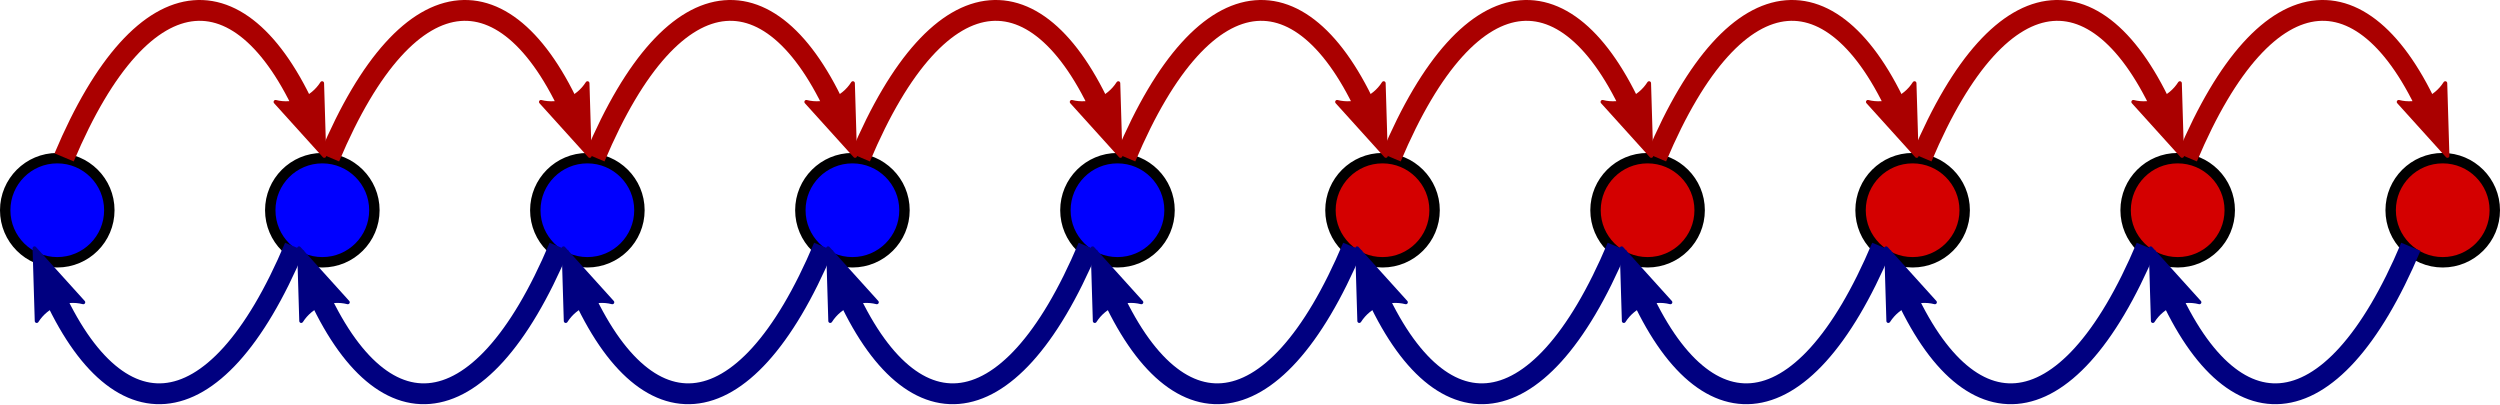
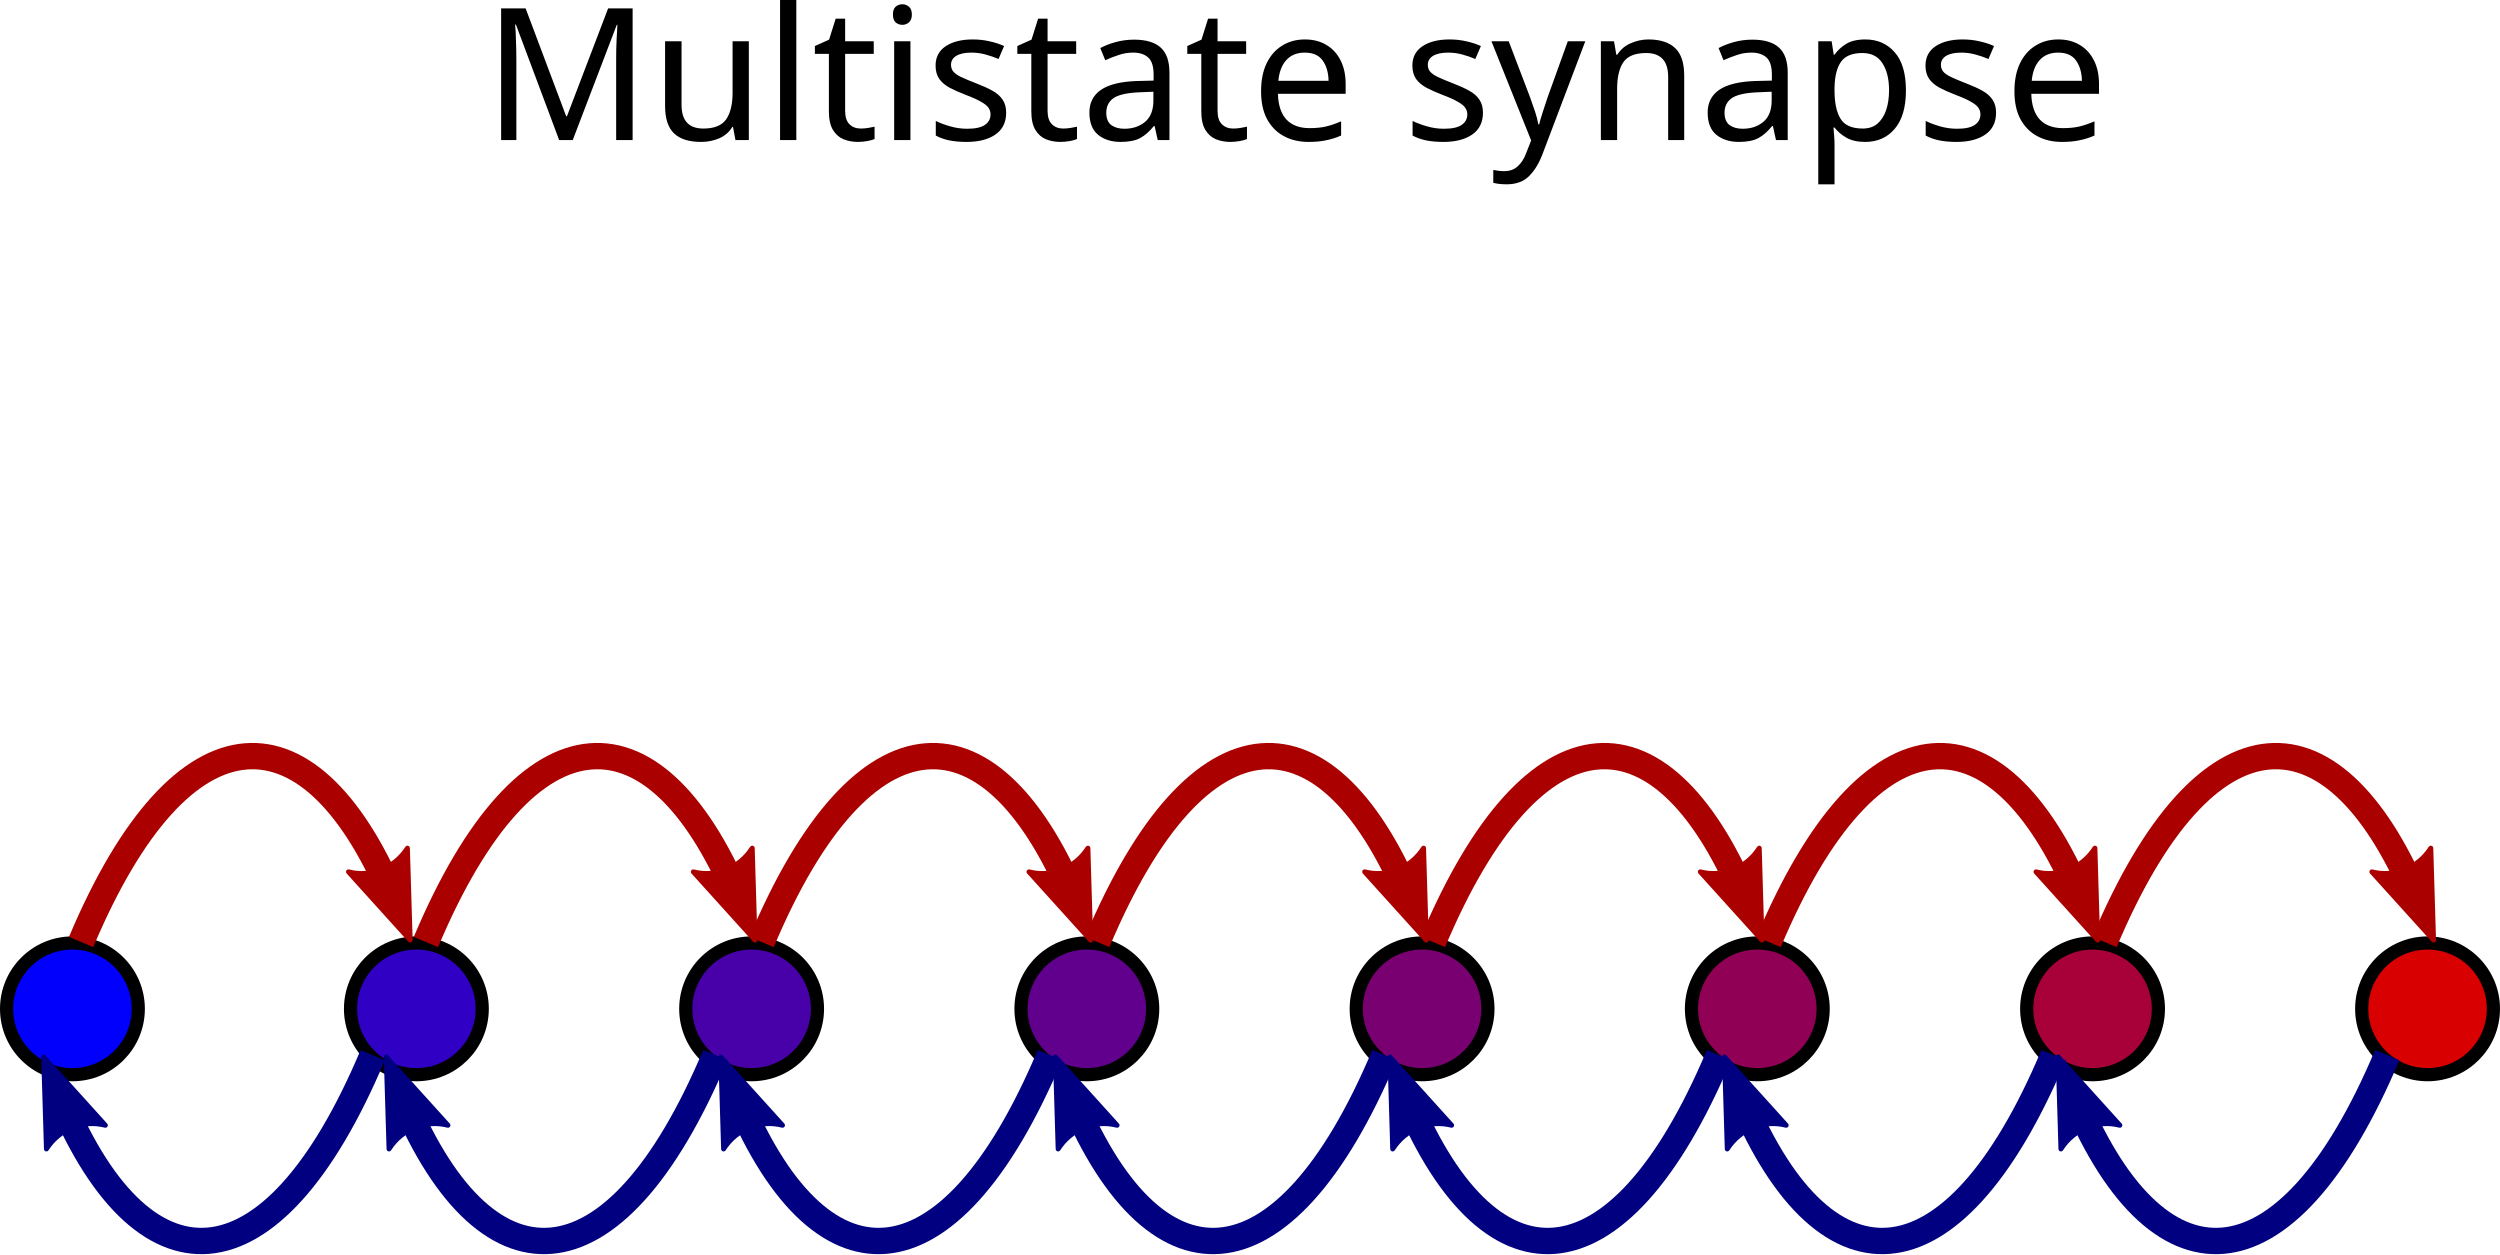
- <svg xmlns="http://www.w3.org/2000/svg" width="240.091" height="38.817" id="svg2" version="1.1">
+ <svg xmlns="http://www.w3.org/2000/svg" width="189.827" height="95.23" id="svg2" version="1.1">
  <defs id="defs4">
    <marker orient="auto" refY="0" refX="0" id="Arrow2Send" style="overflow:visible">
      <path id="path4544" style="font-size:12px;fill-rule:evenodd;stroke-width:0.625;stroke-linejoin:round" d="M 8.719,4.034 -2.207,0.016 8.719,-4.002 c -1.745,2.372 -1.735,5.617 -6e-7,8.035 z" transform="matrix(-0.3,0,0,-0.3,0.69,0)" />
    </marker>
    <marker orient="auto" refY="0" refX="0" id="Arrow2Sstart" style="overflow:visible">
      <path id="path4541" style="font-size:12px;fill-rule:evenodd;stroke-width:0.625;stroke-linejoin:round" d="M 8.719,4.034 -2.207,0.016 8.719,-4.002 c -1.745,2.372 -1.735,5.617 -6e-7,8.035 z" transform="matrix(0.3,0,0,0.3,-0.69,0)" />
    </marker>
    <marker orient="auto" refY="0" refX="0" id="Arrow2Send-4" style="overflow:visible">
      <path id="path4544-5" style="font-size:12px;fill-rule:evenodd;stroke-width:0.625;stroke-linejoin:round" d="M 8.719,4.034 -2.207,0.016 8.719,-4.002 c -1.745,2.372 -1.735,5.617 -6e-7,8.035 z" transform="matrix(-0.3,0,0,-0.3,0.69,0)" />
    </marker>
    <marker orient="auto" refY="0" refX="0" id="Arrow2Send-3" style="overflow:visible">
      <path id="path4544-52" style="font-size:12px;fill-rule:evenodd;stroke-width:0.625;stroke-linejoin:round" d="M 8.719,4.034 -2.207,0.016 8.719,-4.002 c -1.745,2.372 -1.735,5.617 -6e-7,8.035 z" transform="matrix(-0.3,0,0,-0.3,0.69,0)" />
    </marker>
    <marker orient="auto" refY="0" refX="0" id="Arrow2Send-9" style="overflow:visible">
      <path id="path4544-4" style="font-size:12px;fill-rule:evenodd;stroke-width:0.625;stroke-linejoin:round" d="M 8.719,4.034 -2.207,0.016 8.719,-4.002 c -1.745,2.372 -1.735,5.617 -6e-7,8.035 z" transform="matrix(-0.3,0,0,-0.3,0.69,0)" />
    </marker>
    <marker orient="auto" refY="0" refX="0" id="Arrow2Send-0" style="overflow:visible">
      <path id="path4544-59" style="font-size:12px;fill-rule:evenodd;stroke-width:0.625;stroke-linejoin:round" d="M 8.719,4.034 -2.207,0.016 8.719,-4.002 c -1.745,2.372 -1.735,5.617 -6e-7,8.035 z" transform="matrix(-0.3,0,0,-0.3,0.69,0)" />
    </marker>
    <marker orient="auto" refY="0" refX="0" id="Arrow2Send-6" style="overflow:visible">
      <path id="path4544-594" style="font-size:12px;fill-rule:evenodd;stroke-width:0.625;stroke-linejoin:round" d="M 8.719,4.034 -2.207,0.016 8.719,-4.002 c -1.745,2.372 -1.735,5.617 -6e-7,8.035 z" transform="matrix(-0.3,0,0,-0.3,0.69,0)" />
    </marker>
    <marker orient="auto" refY="0" refX="0" id="Arrow2Send-43" style="overflow:visible">
      <path id="path4544-54" style="font-size:12px;fill-rule:evenodd;stroke-width:0.625;stroke-linejoin:round" d="M 8.719,4.034 -2.207,0.016 8.719,-4.002 c -1.745,2.372 -1.735,5.617 -6e-7,8.035 z" transform="matrix(-0.3,0,0,-0.3,0.69,0)" />
    </marker>
    <marker orient="auto" refY="0" refX="0" id="Arrow2Send-41" style="overflow:visible">
      <path id="path4544-6" style="font-size:12px;fill-rule:evenodd;stroke-width:0.625;stroke-linejoin:round" d="M 8.719,4.034 -2.207,0.016 8.719,-4.002 c -1.745,2.372 -1.735,5.617 -6e-7,8.035 z" transform="matrix(-0.3,0,0,-0.3,0.69,0)" />
    </marker>
    <marker orient="auto" refY="0" refX="0" id="Arrow2Send-1" style="overflow:visible">
      <path id="path4544-58" style="font-size:12px;fill-rule:evenodd;stroke-width:0.625;stroke-linejoin:round" d="M 8.719,4.034 -2.207,0.016 8.719,-4.002 c -1.745,2.372 -1.735,5.617 -6e-7,8.035 z" transform="matrix(-0.3,0,0,-0.3,0.69,0)" />
    </marker>
    <marker orient="auto" refY="0" refX="0" id="Arrow2Send-01" style="overflow:visible">
      <path id="path4544-40" style="font-size:12px;fill-rule:evenodd;stroke-width:0.625;stroke-linejoin:round" d="M 8.719,4.034 -2.207,0.016 8.719,-4.002 c -1.745,2.372 -1.735,5.617 -6e-7,8.035 z" transform="matrix(-0.3,0,0,-0.3,0.69,0)" />
    </marker>
    <marker orient="auto" refY="0" refX="0" id="Arrow2Send-91" style="overflow:visible">
      <path id="path4544-7" style="font-size:12px;fill-rule:evenodd;stroke-width:0.625;stroke-linejoin:round" d="M 8.719,4.034 -2.207,0.016 8.719,-4.002 c -1.745,2.372 -1.735,5.617 -6e-7,8.035 z" transform="matrix(-0.3,0,0,-0.3,0.69,0)" />
    </marker>
    <marker orient="auto" refY="0" refX="0" id="Arrow2Send-96" style="overflow:visible">
      <path id="path4544-8" style="font-size:12px;fill-rule:evenodd;stroke-width:0.625;stroke-linejoin:round" d="M 8.719,4.034 -2.207,0.016 8.719,-4.002 c -1.745,2.372 -1.735,5.617 -6e-7,8.035 z" transform="matrix(-0.3,0,0,-0.3,0.69,0)" />
    </marker>
    <marker orient="auto" refY="0" refX="0" id="Arrow2Send-30" style="overflow:visible">
      <path id="path4544-2" style="font-size:12px;fill-rule:evenodd;stroke-width:0.625;stroke-linejoin:round" d="M 8.719,4.034 -2.207,0.016 8.719,-4.002 c -1.745,2.372 -1.735,5.617 -6e-7,8.035 z" transform="matrix(-0.3,0,0,-0.3,0.69,0)" />
    </marker>
    <marker orient="auto" refY="0" refX="0" id="Arrow2Send-92" style="overflow:visible">
      <path id="path4544-24" style="font-size:12px;fill-rule:evenodd;stroke-width:0.625;stroke-linejoin:round" d="M 8.719,4.034 -2.207,0.016 8.719,-4.002 c -1.745,2.372 -1.735,5.617 -6e-7,8.035 z" transform="matrix(-0.3,0,0,-0.3,0.69,0)" />
    </marker>
    <marker orient="auto" refY="0" refX="0" id="Arrow2Send-8" style="overflow:visible">
      <path id="path4544-72" style="font-size:12px;fill-rule:evenodd;stroke-width:0.625;stroke-linejoin:round" d="M 8.719,4.034 -2.207,0.016 8.719,-4.002 c -1.745,2.372 -1.735,5.617 -6e-7,8.035 z" transform="matrix(-0.3,0,0,-0.3,0.69,0)" />
    </marker>
    <marker orient="auto" refY="0" refX="0" id="Arrow2Send-34" style="overflow:visible">
      <path id="path4544-3" style="font-size:12px;fill-rule:evenodd;stroke-width:0.625;stroke-linejoin:round" d="M 8.719,4.034 -2.207,0.016 8.719,-4.002 c -1.745,2.372 -1.735,5.617 -6e-7,8.035 z" transform="matrix(-0.3,0,0,-0.3,0.69,0)" />
    </marker>
    <marker orient="auto" refY="0" refX="0" id="Arrow2Send-32" style="overflow:visible">
      <path id="path4544-76" style="font-size:12px;fill-rule:evenodd;stroke-width:0.625;stroke-linejoin:round" d="M 8.719,4.034 -2.207,0.016 8.719,-4.002 c -1.745,2.372 -1.735,5.617 -6e-7,8.035 z" transform="matrix(-0.3,0,0,-0.3,0.69,0)" />
    </marker>
    <marker orient="auto" refY="0" refX="0" id="Arrow2Send-36" style="overflow:visible">
      <path id="path4544-9" style="font-size:12px;fill-rule:evenodd;stroke-width:0.625;stroke-linejoin:round" d="M 8.719,4.034 -2.207,0.016 8.719,-4.002 c -1.745,2.372 -1.735,5.617 -6e-7,8.035 z" transform="matrix(-0.3,0,0,-0.3,0.69,0)" />
    </marker>
    <marker orient="auto" refY="0" refX="0" id="Arrow2Send-33" style="overflow:visible">
      <path id="path4544-0" style="font-size:12px;fill-rule:evenodd;stroke-width:0.625;stroke-linejoin:round" d="M 8.719,4.034 -2.207,0.016 8.719,-4.002 c -1.745,2.372 -1.735,5.617 -6e-7,8.035 z" transform="matrix(-0.3,0,0,-0.3,0.69,0)" />
    </marker>
    <marker orient="auto" refY="0" refX="0" id="Arrow2SendM" style="overflow:visible">
      <path id="path3097" style="font-size:12px;fill:#aa0000;fill-rule:evenodd;stroke:#aa0000;stroke-width:0.625;stroke-linejoin:round" d="M 8.719,4.034 -2.207,0.016 8.719,-4.002 c -1.745,2.372 -1.735,5.617 -6e-7,8.035 z" transform="matrix(-0.3,0,0,-0.3,0.69,0)" />
    </marker>
    <marker orient="auto" refY="0" refX="0" id="Arrow2Sendg" style="overflow:visible">
      <path id="path3100" style="font-size:12px;fill:#aa0000;fill-rule:evenodd;stroke:#aa0000;stroke-width:0.625;stroke-linejoin:round" d="M 8.719,4.034 -2.207,0.016 8.719,-4.002 c -1.745,2.372 -1.735,5.617 -6e-7,8.035 z" transform="matrix(-0.3,0,0,-0.3,0.69,0)" />
    </marker>
    <marker orient="auto" refY="0" refX="0" id="Arrow2Send3" style="overflow:visible">
      <path id="path3103" style="font-size:12px;fill:#aa0000;fill-rule:evenodd;stroke:#aa0000;stroke-width:0.625;stroke-linejoin:round" d="M 8.719,4.034 -2.207,0.016 8.719,-4.002 c -1.745,2.372 -1.735,5.617 -6e-7,8.035 z" transform="matrix(-0.3,0,0,-0.3,0.69,0)" />
    </marker>
    <marker orient="auto" refY="0" refX="0" id="Arrow2Sends" style="overflow:visible">
      <path id="path3106" style="font-size:12px;fill:#aa0000;fill-rule:evenodd;stroke:#aa0000;stroke-width:0.625;stroke-linejoin:round" d="M 8.719,4.034 -2.207,0.016 8.719,-4.002 c -1.745,2.372 -1.735,5.617 -6e-7,8.035 z" transform="matrix(-0.3,0,0,-0.3,0.69,0)" />
    </marker>
    <marker orient="auto" refY="0" refX="0" id="Arrow2Sendz" style="overflow:visible">
      <path id="path3109" style="font-size:12px;fill:#aa0000;fill-rule:evenodd;stroke:#aa0000;stroke-width:0.625;stroke-linejoin:round" d="M 8.719,4.034 -2.207,0.016 8.719,-4.002 c -1.745,2.372 -1.735,5.617 -6e-7,8.035 z" transform="matrix(-0.3,0,0,-0.3,0.69,0)" />
    </marker>
    <marker orient="auto" refY="0" refX="0" id="Arrow2SendI" style="overflow:visible">
      <path id="path3112" style="font-size:12px;fill:#aa0000;fill-rule:evenodd;stroke:#aa0000;stroke-width:0.625;stroke-linejoin:round" d="M 8.719,4.034 -2.207,0.016 8.719,-4.002 c -1.745,2.372 -1.735,5.617 -6e-7,8.035 z" transform="matrix(-0.3,0,0,-0.3,0.69,0)" />
    </marker>
    <marker orient="auto" refY="0" refX="0" id="Arrow2Send7" style="overflow:visible">
      <path id="path3115" style="font-size:12px;fill:#aa0000;fill-rule:evenodd;stroke:#aa0000;stroke-width:0.625;stroke-linejoin:round" d="M 8.719,4.034 -2.207,0.016 8.719,-4.002 c -1.745,2.372 -1.735,5.617 -6e-7,8.035 z" transform="matrix(-0.3,0,0,-0.3,0.69,0)" />
    </marker>
    <marker orient="auto" refY="0" refX="0" id="Arrow2SendG" style="overflow:visible">
      <path id="path3118" style="font-size:12px;fill:#aa0000;fill-rule:evenodd;stroke:#aa0000;stroke-width:0.625;stroke-linejoin:round" d="M 8.719,4.034 -2.207,0.016 8.719,-4.002 c -1.745,2.372 -1.735,5.617 -6e-7,8.035 z" transform="matrix(-0.3,0,0,-0.3,0.69,0)" />
    </marker>
    <marker orient="auto" refY="0" refX="0" id="Arrow2SendJ" style="overflow:visible">
      <path id="path3121" style="font-size:12px;fill:#aa0000;fill-rule:evenodd;stroke:#aa0000;stroke-width:0.625;stroke-linejoin:round" d="M 8.719,4.034 -2.207,0.016 8.719,-4.002 c -1.745,2.372 -1.735,5.617 -6e-7,8.035 z" transform="matrix(-0.3,0,0,-0.3,0.69,0)" />
    </marker>
    <marker orient="auto" refY="0" refX="0" id="Arrow2Sendzk" style="overflow:visible">
      <path id="path3315" style="font-size:12px;fill:#000080;fill-rule:evenodd;stroke:#000080;stroke-width:0.625;stroke-linejoin:round" d="M 8.719,4.034 -2.207,0.016 8.719,-4.002 c -1.745,2.372 -1.735,5.617 -6e-7,8.035 z" transform="matrix(-0.3,0,0,-0.3,0.69,0)" />
    </marker>
    <marker orient="auto" refY="0" refX="0" id="Arrow2SendD" style="overflow:visible">
      <path id="path3318" style="font-size:12px;fill:#000080;fill-rule:evenodd;stroke:#000080;stroke-width:0.625;stroke-linejoin:round" d="M 8.719,4.034 -2.207,0.016 8.719,-4.002 c -1.745,2.372 -1.735,5.617 -6e-7,8.035 z" transform="matrix(-0.3,0,0,-0.3,0.69,0)" />
    </marker>
    <marker orient="auto" refY="0" refX="0" id="Arrow2SendO" style="overflow:visible">
      <path id="path3321" style="font-size:12px;fill:#000080;fill-rule:evenodd;stroke:#000080;stroke-width:0.625;stroke-linejoin:round" d="M 8.719,4.034 -2.207,0.016 8.719,-4.002 c -1.745,2.372 -1.735,5.617 -6e-7,8.035 z" transform="matrix(-0.3,0,0,-0.3,0.69,0)" />
    </marker>
    <marker orient="auto" refY="0" refX="0" id="Arrow2Sendu" style="overflow:visible">
      <path id="path3324" style="font-size:12px;fill:#000080;fill-rule:evenodd;stroke:#000080;stroke-width:0.625;stroke-linejoin:round" d="M 8.719,4.034 -2.207,0.016 8.719,-4.002 c -1.745,2.372 -1.735,5.617 -6e-7,8.035 z" transform="matrix(-0.3,0,0,-0.3,0.69,0)" />
    </marker>
    <marker orient="auto" refY="0" refX="0" id="Arrow2Sendd" style="overflow:visible">
      <path id="path3327" style="font-size:12px;fill:#000080;fill-rule:evenodd;stroke:#000080;stroke-width:0.625;stroke-linejoin:round" d="M 8.719,4.034 -2.207,0.016 8.719,-4.002 c -1.745,2.372 -1.735,5.617 -6e-7,8.035 z" transform="matrix(-0.3,0,0,-0.3,0.69,0)" />
    </marker>
    <marker orient="auto" refY="0" refX="0" id="Arrow2Send9" style="overflow:visible">
      <path id="path3330" style="font-size:12px;fill:#000080;fill-rule:evenodd;stroke:#000080;stroke-width:0.625;stroke-linejoin:round" d="M 8.719,4.034 -2.207,0.016 8.719,-4.002 c -1.745,2.372 -1.735,5.617 -6e-7,8.035 z" transform="matrix(-0.3,0,0,-0.3,0.69,0)" />
    </marker>
    <marker orient="auto" refY="0" refX="0" id="Arrow2SendI1" style="overflow:visible">
      <path id="path3333" style="font-size:12px;fill:#000080;fill-rule:evenodd;stroke:#000080;stroke-width:0.625;stroke-linejoin:round" d="M 8.719,4.034 -2.207,0.016 8.719,-4.002 c -1.745,2.372 -1.735,5.617 -6e-7,8.035 z" transform="matrix(-0.3,0,0,-0.3,0.69,0)" />
    </marker>
    <marker orient="auto" refY="0" refX="0" id="Arrow2Senda" style="overflow:visible">
      <path id="path3336" style="font-size:12px;fill:#000080;fill-rule:evenodd;stroke:#000080;stroke-width:0.625;stroke-linejoin:round" d="M 8.719,4.034 -2.207,0.016 8.719,-4.002 c -1.745,2.372 -1.735,5.617 -6e-7,8.035 z" transform="matrix(-0.3,0,0,-0.3,0.69,0)" />
    </marker>
    <marker orient="auto" refY="0" refX="0" id="Arrow2SendaN" style="overflow:visible">
      <path id="path3339" style="font-size:12px;fill:#000080;fill-rule:evenodd;stroke:#000080;stroke-width:0.625;stroke-linejoin:round" d="M 8.719,4.034 -2.207,0.016 8.719,-4.002 c -1.745,2.372 -1.735,5.617 -6e-7,8.035 z" transform="matrix(-0.3,0,0,-0.3,0.69,0)" />
    </marker>
  </defs>
-   <g id="layer1" transform="translate(-137.0974,-420.7446)">
-     <circle r="5" cy="440.934" cx="-371.688" transform="scale(-1,1)" style="fill:#d40000;stroke:#000000;stroke-width:1;stroke-linecap:round;stroke-linejoin:round;stroke-miterlimit:4;stroke-dasharray:none;stroke-dashoffset:0" id="path2994-3-2-1" />
-     <circle r="5" cy="440.934" cx="-346.234" transform="scale(-1,1)" style="fill:#d40000;stroke:#000000;stroke-width:1;stroke-linecap:round;stroke-linejoin:round;stroke-miterlimit:4;stroke-dasharray:none;stroke-dashoffset:0" id="path2994-3-2-7" />
-     <circle r="5" cy="440.934" cx="-295.325" transform="scale(-1,1)" style="fill:#d40000;stroke:#000000;stroke-width:1;stroke-linecap:round;stroke-linejoin:round;stroke-miterlimit:4;stroke-dasharray:none;stroke-dashoffset:0" id="path2994-3-2-4" />
-     <circle r="5" cy="440.934" cx="-320.779" transform="scale(-1,1)" style="fill:#d40000;stroke:#000000;stroke-width:1;stroke-linecap:round;stroke-linejoin:round;stroke-miterlimit:4;stroke-dasharray:none;stroke-dashoffset:0" id="path2994-3-2-0" />
-     <circle r="5" cy="440.934" cx="-269.87" transform="scale(-1,1)" style="fill:#d40000;stroke:#000000;stroke-width:1;stroke-linecap:round;stroke-linejoin:round;stroke-miterlimit:4;stroke-dasharray:none;stroke-dashoffset:0" id="path2994-3-2-9" />
-     <circle r="5" cy="440.934" cx="-142.597" transform="scale(-1,1)" style="fill:#0000ff;stroke:#000000;stroke-width:1;stroke-linecap:round;stroke-linejoin:round;stroke-miterlimit:4;stroke-dasharray:none;stroke-dashoffset:0" id="path2994-4" />
-     <circle r="5" cy="440.934" cx="-168.052" transform="scale(-1,1)" style="fill:#0000ff;stroke:#000000;stroke-width:1;stroke-linecap:round;stroke-linejoin:round;stroke-miterlimit:4;stroke-dasharray:none;stroke-dashoffset:0" id="path2994-8" />
-     <circle r="5" cy="440.934" cx="-193.506" transform="scale(-1,1)" style="fill:#0000ff;stroke:#000000;stroke-width:1;stroke-linecap:round;stroke-linejoin:round;stroke-miterlimit:4;stroke-dasharray:none;stroke-dashoffset:0" id="path2994-82" />
-     <circle r="5" cy="440.934" cx="-218.961" transform="scale(-1,1)" style="fill:#0000ff;stroke:#000000;stroke-width:1;stroke-linecap:round;stroke-linejoin:round;stroke-miterlimit:4;stroke-dasharray:none;stroke-dashoffset:0" id="path2994-45" />
-     <circle r="5" cy="440.934" cx="-244.416" transform="scale(-1,1)" style="fill:#0000ff;stroke:#000000;stroke-width:1;stroke-linecap:round;stroke-linejoin:round;stroke-miterlimit:4;stroke-dasharray:none;stroke-dashoffset:0" id="path2994-5" />
-     <path style="fill:none;stroke:#aa0000;stroke-width:2;stroke-linecap:butt;stroke-linejoin:miter;stroke-miterlimit:4;stroke-dasharray:none;stroke-opacity:1;marker-end:url(#Arrow2Sendz)" d="m 143.256,435.86 c 7.696,-18.279 17.625,-18.423 23.968,-2.651" id="path5894-5" />
-     <path style="fill:none;stroke:#aa0000;stroke-width:2;stroke-linecap:butt;stroke-linejoin:miter;stroke-miterlimit:4;stroke-dasharray:none;stroke-opacity:1;marker-end:url(#Arrow2Sends)" d="m 347.157,435.86 c 7.696,-18.279 17.625,-18.423 23.968,-2.651" id="path5894-5-4" />
-     <path style="fill:none;stroke:#aa0000;stroke-width:2;stroke-linecap:butt;stroke-linejoin:miter;stroke-miterlimit:4;stroke-dasharray:none;stroke-opacity:1;marker-end:url(#Arrow2Sendg)" d="m 321.669,435.86 c 7.696,-18.279 17.625,-18.423 23.968,-2.651" id="path5894-5-9" />
-     <path style="fill:none;stroke:#aa0000;stroke-width:2;stroke-linecap:butt;stroke-linejoin:miter;stroke-miterlimit:4;stroke-dasharray:none;stroke-opacity:1;marker-end:url(#Arrow2SendJ)" d="m 296.182,435.86 c 7.696,-18.279 17.625,-18.423 23.968,-2.651" id="path5894-5-93" />
-     <path style="fill:none;stroke:#aa0000;stroke-width:2;stroke-linecap:butt;stroke-linejoin:miter;stroke-miterlimit:4;stroke-dasharray:none;stroke-opacity:1;marker-end:url(#Arrow2SendG)" d="m 270.694,435.86 c 7.696,-18.279 17.625,-18.423 23.968,-2.651" id="path5894-5-48" />
-     <path style="fill:none;stroke:#aa0000;stroke-width:2;stroke-linecap:butt;stroke-linejoin:miter;stroke-miterlimit:4;stroke-dasharray:none;stroke-opacity:1;marker-end:url(#Arrow2SendM)" d="m 245.206,435.86 c 7.696,-18.279 17.625,-18.423 23.968,-2.651" id="path5894-5-8" />
-     <path style="fill:none;stroke:#aa0000;stroke-width:2;stroke-linecap:butt;stroke-linejoin:miter;stroke-miterlimit:4;stroke-dasharray:none;stroke-opacity:1;marker-end:url(#Arrow2Send3)" d="m 219.719,435.86 c 7.696,-18.279 17.625,-18.423 23.968,-2.651" id="path5894-5-2" />
-     <path style="fill:none;stroke:#aa0000;stroke-width:2;stroke-linecap:butt;stroke-linejoin:miter;stroke-miterlimit:4;stroke-dasharray:none;stroke-opacity:1;marker-end:url(#Arrow2SendI)" d="m 194.231,435.86 c 7.696,-18.279 17.625,-18.423 23.968,-2.651" id="path5894-5-98" />
-     <path style="fill:none;stroke:#aa0000;stroke-width:2;stroke-linecap:butt;stroke-linejoin:miter;stroke-miterlimit:4;stroke-dasharray:none;stroke-opacity:1;marker-end:url(#Arrow2Send7)" d="m 168.743,435.86 c 7.696,-18.279 17.625,-18.423 23.968,-2.651" id="path5894-5-49" />
-     <path style="fill:none;stroke:#000080;stroke-width:2;stroke-linecap:butt;stroke-linejoin:miter;stroke-miterlimit:4;stroke-dasharray:none;stroke-dashoffset:0;stroke-opacity:1;marker-end:url(#Arrow2SendD)" d="m 165.399,444.446 c -7.696,18.279 -17.625,18.423 -23.968,2.651" id="path5894-5-1" />
-     <path style="fill:none;stroke:#000080;stroke-width:2;stroke-linecap:butt;stroke-linejoin:miter;stroke-miterlimit:4;stroke-dasharray:none;stroke-dashoffset:0;stroke-opacity:1;marker-end:url(#Arrow2Senda)" d="m 368.626,444.446 c -7.696,18.279 -17.625,18.423 -23.968,2.651" id="path5894-5-1-1" />
-     <path style="fill:none;stroke:#000080;stroke-width:2;stroke-linecap:butt;stroke-linejoin:miter;stroke-miterlimit:4;stroke-dasharray:none;stroke-dashoffset:0;stroke-opacity:1;marker-end:url(#Arrow2Sendd)" d="m 343.223,444.446 c -7.696,18.279 -17.625,18.423 -23.968,2.651" id="path5894-5-1-19" />
-     <path style="fill:none;stroke:#000080;stroke-width:2;stroke-linecap:butt;stroke-linejoin:miter;stroke-miterlimit:4;stroke-dasharray:none;stroke-dashoffset:0;stroke-opacity:1;marker-end:url(#Arrow2SendI1)" d="m 317.819,444.446 c -7.696,18.279 -17.625,18.423 -23.968,2.651" id="path5894-5-1-0" />
-     <path style="fill:none;stroke:#000080;stroke-width:2;stroke-linecap:butt;stroke-linejoin:miter;stroke-miterlimit:4;stroke-dasharray:none;stroke-dashoffset:0;stroke-opacity:1;marker-end:url(#Arrow2SendO)" d="m 292.416,444.446 c -7.696,18.279 -17.625,18.423 -23.968,2.651" id="path5894-5-1-8" />
-     <path style="fill:none;stroke:#000080;stroke-width:2;stroke-linecap:butt;stroke-linejoin:miter;stroke-miterlimit:4;stroke-dasharray:none;stroke-dashoffset:0;stroke-opacity:1;marker-end:url(#Arrow2Sendu)" d="m 267.013,444.446 c -7.696,18.279 -17.625,18.423 -23.968,2.651" id="path5894-5-1-9" />
-     <path style="fill:none;stroke:#000080;stroke-width:2;stroke-linecap:butt;stroke-linejoin:miter;stroke-miterlimit:4;stroke-dasharray:none;stroke-dashoffset:0;stroke-opacity:1;marker-end:url(#Arrow2Sendzk)" d="m 241.609,444.446 c -7.696,18.279 -17.625,18.423 -23.968,2.651" id="path5894-5-1-95" />
-     <path style="fill:none;stroke:#000080;stroke-width:2;stroke-linecap:butt;stroke-linejoin:miter;stroke-miterlimit:4;stroke-dasharray:none;stroke-dashoffset:0;stroke-opacity:1;marker-end:url(#Arrow2Send9)" d="m 216.206,444.446 c -7.696,18.279 -17.625,18.423 -23.968,2.651" id="path5894-5-1-191" />
-     <path style="fill:none;stroke:#000080;stroke-width:2;stroke-linecap:butt;stroke-linejoin:miter;stroke-miterlimit:4;stroke-dasharray:none;stroke-dashoffset:0;stroke-opacity:1;marker-end:url(#Arrow2SendaN)" d="m 190.802,444.446 c -7.696,18.279 -17.625,18.423 -23.968,2.651" id="path5894-5-1-15" />
+   <g id="layer1" transform="translate(-161.8903,-360.5597)">
+     <g id="g3088">
+       <circle id="path2994-3-2-1" style="fill:#d80000;fill-opacity:1;stroke:#000000;stroke-width:1;stroke-linecap:round;stroke-linejoin:round;stroke-miterlimit:4;stroke-dasharray:none;stroke-dashoffset:0" transform="matrix(-1,0,0,1,531.2169,89.79911)" cx="185" cy="347.362" r="5" />
+       <circle id="path2994-3-2-4" style="fill:#900054;fill-opacity:1;stroke:#000000;stroke-width:1;stroke-linecap:round;stroke-linejoin:round;stroke-miterlimit:4;stroke-dasharray:none;stroke-dashoffset:0" transform="matrix(-1,0,0,1,480.3247,89.79911)" cx="185" cy="347.362" r="5" />
+       <circle id="path2994-3-2-0" style="fill:#a80038;fill-opacity:1;stroke:#000000;stroke-width:1;stroke-linecap:round;stroke-linejoin:round;stroke-miterlimit:4;stroke-dasharray:none;stroke-dashoffset:0" transform="matrix(-1,0,0,1,505.7792,89.79911)" cx="185" cy="347.362" r="5" />
+       <circle id="path2994-3-2-9" style="fill:#780070;fill-opacity:1;stroke:#000000;stroke-width:1;stroke-linecap:round;stroke-linejoin:round;stroke-miterlimit:4;stroke-dasharray:none;stroke-dashoffset:0" transform="matrix(-1,0,0,1,454.8701,89.79911)" cx="185" cy="347.362" r="5" />
+       <circle id="path2994-4" style="fill:#0000fc;fill-opacity:1;stroke:#000000;stroke-width:1;stroke-linecap:round;stroke-linejoin:round;stroke-miterlimit:4;stroke-dasharray:none;stroke-dashoffset:0" transform="matrix(-1,0,0,1,352.3903,89.79911)" cx="185" cy="347.362" r="5" />
+       <circle id="path2994-82" style="fill:#3000c4;fill-opacity:1;stroke:#000000;stroke-width:1;stroke-linecap:round;stroke-linejoin:round;stroke-miterlimit:4;stroke-dasharray:none;stroke-dashoffset:0" transform="matrix(-1,0,0,1,378.5065,89.79911)" cx="185" cy="347.362" r="5" />
+       <circle id="path2994-45" style="fill:#4800a8;fill-opacity:1;stroke:#000000;stroke-width:1;stroke-linecap:round;stroke-linejoin:round;stroke-miterlimit:4;stroke-dasharray:none;stroke-dashoffset:0" transform="matrix(-1,0,0,1,403.961,89.79911)" cx="185" cy="347.362" r="5" />
+       <circle id="path2994-5" style="fill:#60008c;fill-opacity:1;stroke:#000000;stroke-width:1;stroke-linecap:round;stroke-linejoin:round;stroke-miterlimit:4;stroke-dasharray:none;stroke-dashoffset:0" transform="matrix(-1,0,0,1,429.4156,89.79911)" cx="185" cy="347.362" r="5" />
+       <path id="path5894-5" d="m 168.049,432.088 c 7.696,-18.279 17.625,-18.423 23.968,-2.651" style="fill:none;stroke:#aa0000;stroke-width:2;stroke-linecap:butt;stroke-linejoin:miter;stroke-miterlimit:4;stroke-dasharray:none;stroke-opacity:1;marker-end:url(#Arrow2Sendz)" />
+       <path id="path5894-5-4" d="m 321.686,432.088 c 7.696,-18.279 17.625,-18.423 23.968,-2.651" style="fill:none;stroke:#aa0000;stroke-width:2;stroke-linecap:butt;stroke-linejoin:miter;stroke-miterlimit:4;stroke-dasharray:none;stroke-opacity:1;marker-end:url(#Arrow2Sends)" />
+       <path id="path5894-5-93" d="m 296.182,432.088 c 7.696,-18.279 17.625,-18.423 23.968,-2.651" style="fill:none;stroke:#aa0000;stroke-width:2;stroke-linecap:butt;stroke-linejoin:miter;stroke-miterlimit:4;stroke-dasharray:none;stroke-opacity:1;marker-end:url(#Arrow2SendJ)" />
+       <path id="path5894-5-48" d="m 270.694,432.088 c 7.696,-18.279 17.625,-18.423 23.968,-2.651" style="fill:none;stroke:#aa0000;stroke-width:2;stroke-linecap:butt;stroke-linejoin:miter;stroke-miterlimit:4;stroke-dasharray:none;stroke-opacity:1;marker-end:url(#Arrow2SendG)" />
+       <path id="path5894-5-8" d="m 245.206,432.088 c 7.696,-18.279 17.625,-18.423 23.968,-2.651" style="fill:none;stroke:#aa0000;stroke-width:2;stroke-linecap:butt;stroke-linejoin:miter;stroke-miterlimit:4;stroke-dasharray:none;stroke-opacity:1;marker-end:url(#Arrow2SendM)" />
+       <path id="path5894-5-2" d="m 219.719,432.088 c 7.696,-18.279 17.625,-18.423 23.968,-2.651" style="fill:none;stroke:#aa0000;stroke-width:2;stroke-linecap:butt;stroke-linejoin:miter;stroke-miterlimit:4;stroke-dasharray:none;stroke-opacity:1;marker-end:url(#Arrow2Send3)" />
+       <path id="path5894-5-98" d="m 194.231,432.088 c 7.696,-18.279 17.625,-18.423 23.968,-2.651" style="fill:none;stroke:#aa0000;stroke-width:2;stroke-linecap:butt;stroke-linejoin:miter;stroke-miterlimit:4;stroke-dasharray:none;stroke-opacity:1;marker-end:url(#Arrow2SendI)" />
+       <path id="path5894-5-1" d="m 190.192,440.674 c -7.696,18.279 -17.625,18.423 -23.968,2.651" style="fill:none;stroke:#000080;stroke-width:2;stroke-linecap:butt;stroke-linejoin:miter;stroke-miterlimit:4;stroke-dasharray:none;stroke-dashoffset:0;stroke-opacity:1;marker-end:url(#Arrow2SendD)" />
+       <path id="path5894-5-1-1" d="m 343.155,440.674 c -7.696,18.279 -17.625,18.423 -23.968,2.651" style="fill:none;stroke:#000080;stroke-width:2;stroke-linecap:butt;stroke-linejoin:miter;stroke-miterlimit:4;stroke-dasharray:none;stroke-dashoffset:0;stroke-opacity:1;marker-end:url(#Arrow2Senda)" />
+       <path id="path5894-5-1-0" d="m 317.819,440.674 c -7.696,18.279 -17.625,18.423 -23.968,2.651" style="fill:none;stroke:#000080;stroke-width:2;stroke-linecap:butt;stroke-linejoin:miter;stroke-miterlimit:4;stroke-dasharray:none;stroke-dashoffset:0;stroke-opacity:1;marker-end:url(#Arrow2SendI1)" />
+       <path id="path5894-5-1-8" d="m 292.416,440.674 c -7.696,18.279 -17.625,18.423 -23.968,2.651" style="fill:none;stroke:#000080;stroke-width:2;stroke-linecap:butt;stroke-linejoin:miter;stroke-miterlimit:4;stroke-dasharray:none;stroke-dashoffset:0;stroke-opacity:1;marker-end:url(#Arrow2SendO)" />
+       <path id="path5894-5-1-9" d="m 267.013,440.674 c -7.696,18.279 -17.625,18.423 -23.968,2.651" style="fill:none;stroke:#000080;stroke-width:2;stroke-linecap:butt;stroke-linejoin:miter;stroke-miterlimit:4;stroke-dasharray:none;stroke-dashoffset:0;stroke-opacity:1;marker-end:url(#Arrow2Sendu)" />
+       <path id="path5894-5-1-95" d="m 241.609,440.674 c -7.696,18.279 -17.625,18.423 -23.968,2.651" style="fill:none;stroke:#000080;stroke-width:2;stroke-linecap:butt;stroke-linejoin:miter;stroke-miterlimit:4;stroke-dasharray:none;stroke-dashoffset:0;stroke-opacity:1;marker-end:url(#Arrow2Sendzk)" />
+       <path id="path5894-5-1-191" d="m 216.206,440.674 c -7.696,18.279 -17.625,18.423 -23.968,2.651" style="fill:none;stroke:#000080;stroke-width:2;stroke-linecap:butt;stroke-linejoin:miter;stroke-miterlimit:4;stroke-dasharray:none;stroke-dashoffset:0;stroke-opacity:1;marker-end:url(#Arrow2Send9)" />
+     </g>
+     <text xml:space="preserve" style="font-style:normal;font-weight:normal;font-size:20px;line-height:125%;font-family:Sans;letter-spacing:0px;word-spacing:0px;fill:#000000;fill-opacity:1;stroke:none" x="198.582" y="371.196" id="text3111">
+       <tspan id="tspan3113" x="198.582" y="371.196" style="font-size:14px">Multistate synapse</tspan>
+     </text>
+     <text xml:space="preserve" style="font-style:normal;font-weight:normal;font-size:40px;line-height:125%;font-family:Sans;letter-spacing:0px;word-spacing:0px;fill:#000000;fill-opacity:1;stroke:none" x="167.572" y="41.039" id="text3084" transform="translate(136.644,334.9828)">
+       <tspan id="tspan3086" x="167.572" y="41.039" />
+     </text>
  </g>
</svg>
